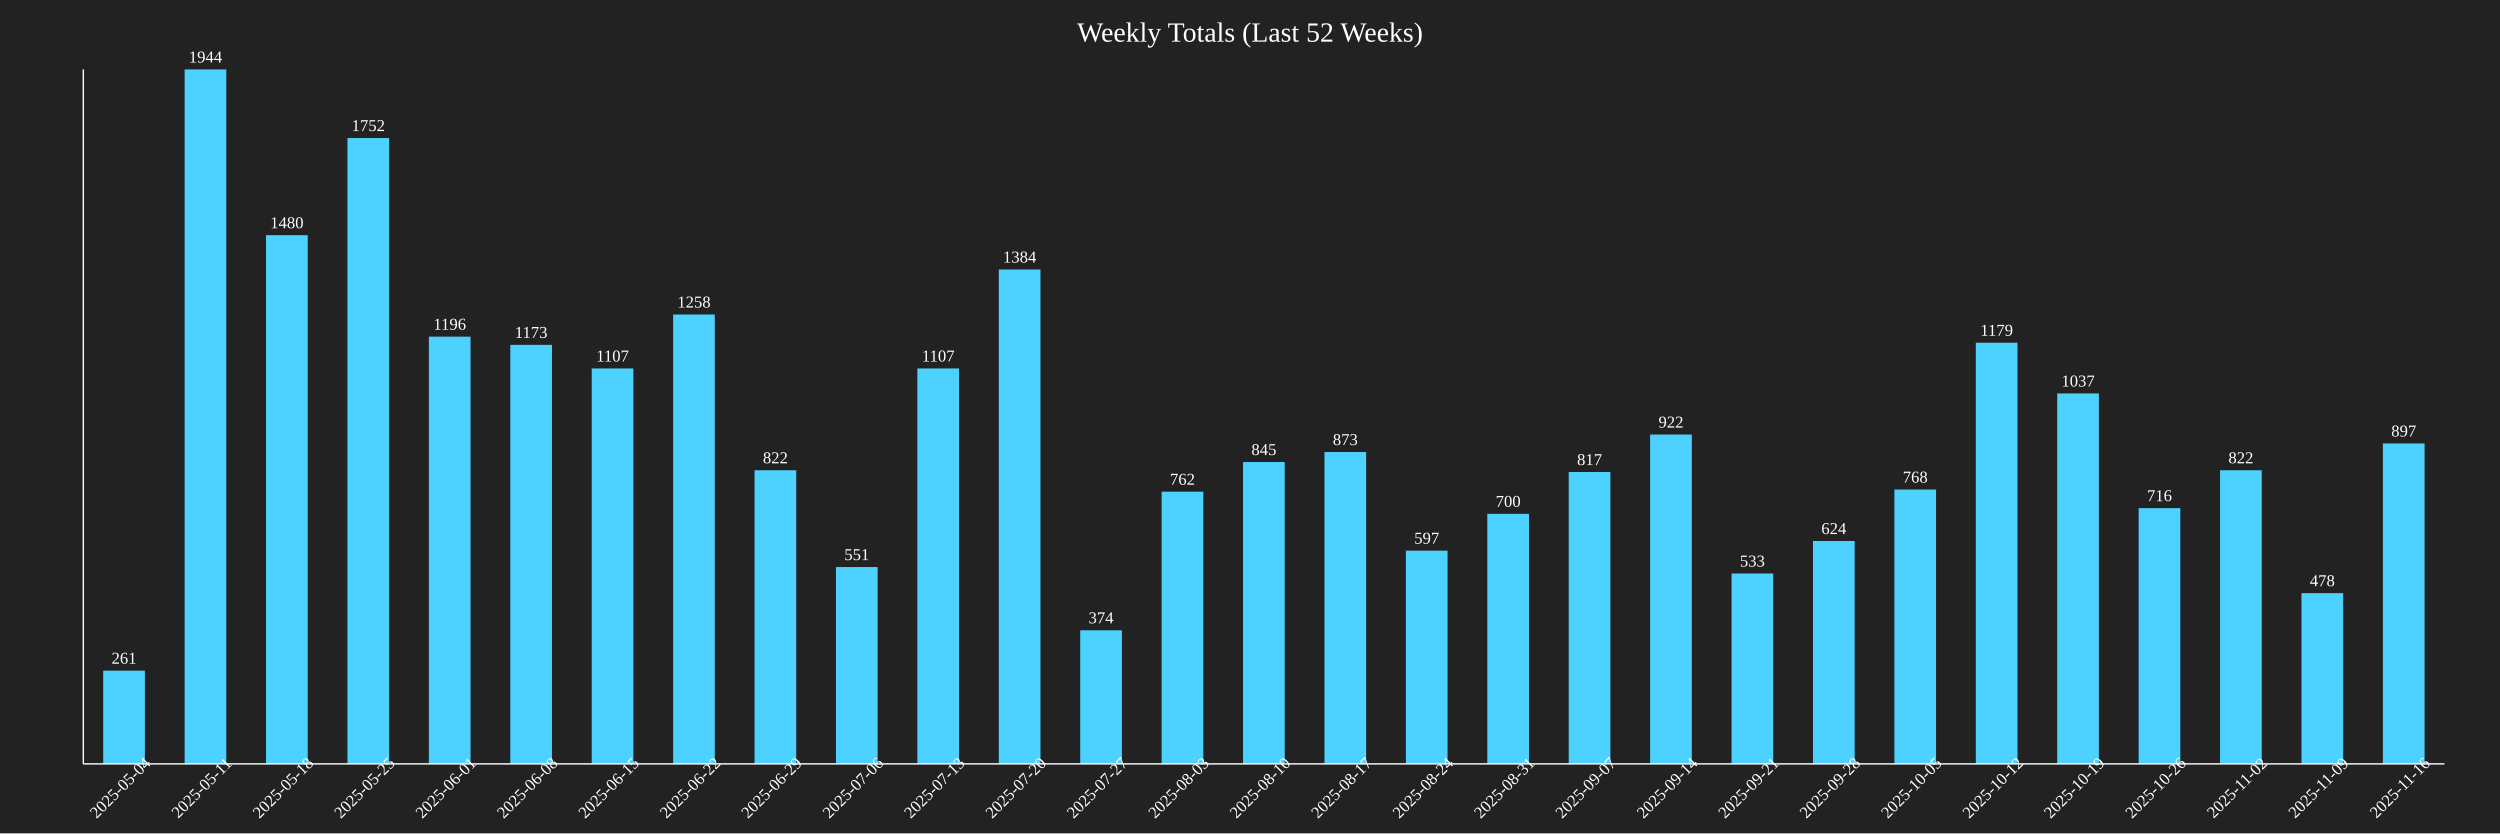
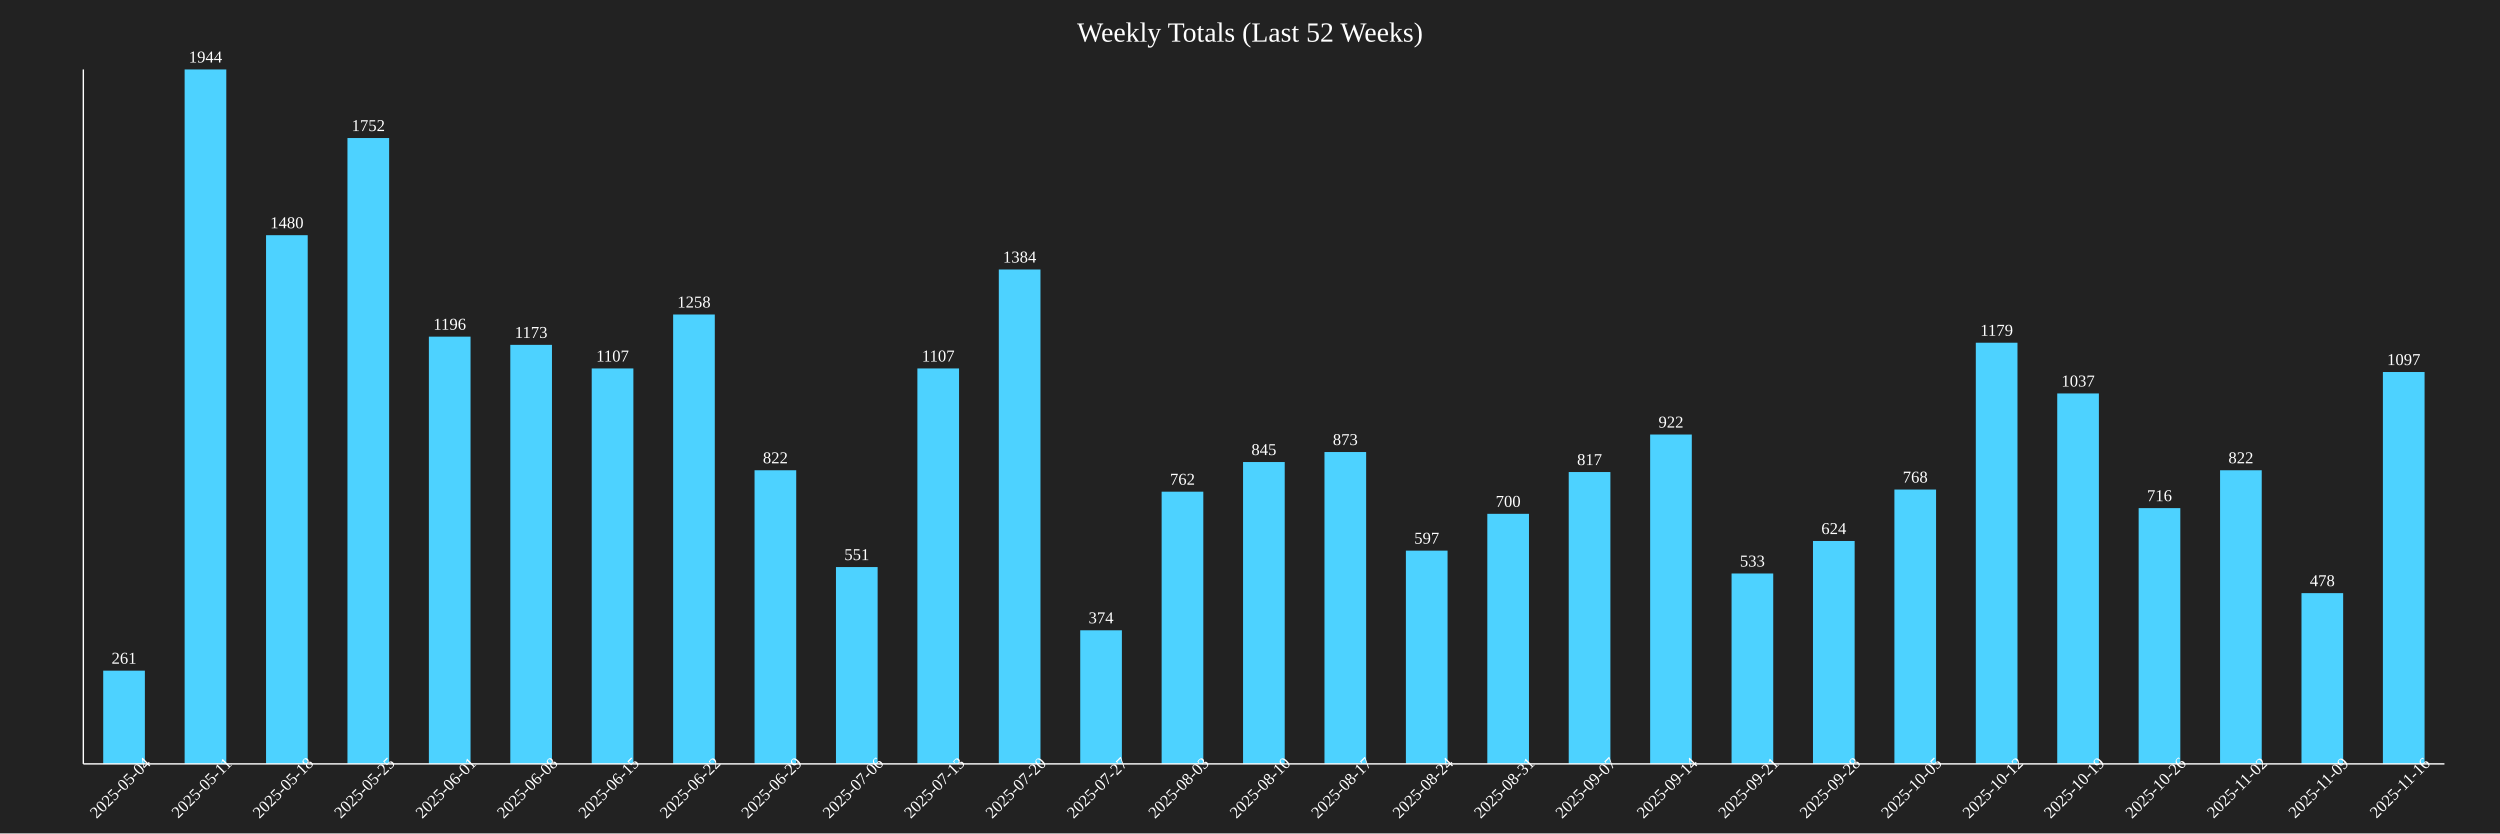
<svg xmlns="http://www.w3.org/2000/svg" baseProfile="full" height="600" version="1.1" width="1800">
  <defs />
  <rect fill="#222222" height="100%" width="100%" x="0" y="0" />
  <text fill="white" font-size="20" text-anchor="middle" x="900.0" y="30">Weekly Totals (Last 52 Weeks)</text>
  <rect fill="#4DD2FF" height="67.13" width="30" x="74.31" y="482.87" />
  <text fill="white" font-size="12" text-anchor="middle" x="89.31" y="477.87">261</text>
  <text fill="white" font-size="12" text-anchor="middle" transform="rotate(-45,89.31034,570)" x="89.31" y="570">2025-05-04</text>
  <rect fill="#4DD2FF" height="500.0" width="30" x="132.931" y="50.0" />
  <text fill="white" font-size="12" text-anchor="middle" x="147.931" y="45.0">1944</text>
  <text fill="white" font-size="12" text-anchor="middle" transform="rotate(-45,147.931,570)" x="147.931" y="570">2025-05-11</text>
  <rect fill="#4DD2FF" height="380.658" width="30" x="191.552" y="169.342" />
  <text fill="white" font-size="12" text-anchor="middle" x="206.552" y="164.342">1480</text>
  <text fill="white" font-size="12" text-anchor="middle" transform="rotate(-45,206.5517,570)" x="206.552" y="570">2025-05-18</text>
  <rect fill="#4DD2FF" height="450.617" width="30" x="250.172" y="99.383" />
  <text fill="white" font-size="12" text-anchor="middle" x="265.172" y="94.383">1752</text>
  <text fill="white" font-size="12" text-anchor="middle" transform="rotate(-45,265.1724,570)" x="265.172" y="570">2025-05-25</text>
  <rect fill="#4DD2FF" height="307.613" width="30" x="308.793" y="242.387" />
  <text fill="white" font-size="12" text-anchor="middle" x="323.793" y="237.387">1196</text>
  <text fill="white" font-size="12" text-anchor="middle" transform="rotate(-45,323.7931,570)" x="323.793" y="570">2025-06-01</text>
  <rect fill="#4DD2FF" height="301.698" width="30" x="367.414" y="248.302" />
  <text fill="white" font-size="12" text-anchor="middle" x="382.414" y="243.302">1173</text>
  <text fill="white" font-size="12" text-anchor="middle" transform="rotate(-45,382.4138,570)" x="382.414" y="570">2025-06-08</text>
  <rect fill="#4DD2FF" height="284.722" width="30" x="426.034" y="265.278" />
  <text fill="white" font-size="12" text-anchor="middle" x="441.034" y="260.278">1107</text>
  <text fill="white" font-size="12" text-anchor="middle" transform="rotate(-45,441.0345,570)" x="441.034" y="570">2025-06-15</text>
  <rect fill="#4DD2FF" height="323.56" width="30" x="484.655" y="226.44" />
  <text fill="white" font-size="12" text-anchor="middle" x="499.655" y="221.44">1258</text>
  <text fill="white" font-size="12" text-anchor="middle" transform="rotate(-45,499.6552,570)" x="499.655" y="570">2025-06-22</text>
  <rect fill="#4DD2FF" height="211.42" width="30" x="543.276" y="338.58" />
  <text fill="white" font-size="12" text-anchor="middle" x="558.276" y="333.58">822</text>
  <text fill="white" font-size="12" text-anchor="middle" transform="rotate(-45,558.2759,570)" x="558.276" y="570">2025-06-29</text>
  <rect fill="#4DD2FF" height="141.718" width="30" x="601.897" y="408.282" />
  <text fill="white" font-size="12" text-anchor="middle" x="616.897" y="403.282">551</text>
  <text fill="white" font-size="12" text-anchor="middle" transform="rotate(-45,616.8966,570)" x="616.897" y="570">2025-07-06</text>
  <rect fill="#4DD2FF" height="284.722" width="30" x="660.517" y="265.278" />
  <text fill="white" font-size="12" text-anchor="middle" x="675.517" y="260.278">1107</text>
  <text fill="white" font-size="12" text-anchor="middle" transform="rotate(-45,675.5172,570)" x="675.517" y="570">2025-07-13</text>
  <rect fill="#4DD2FF" height="355.967" width="30" x="719.138" y="194.033" />
  <text fill="white" font-size="12" text-anchor="middle" x="734.138" y="189.033">1384</text>
  <text fill="white" font-size="12" text-anchor="middle" transform="rotate(-45,734.1379,570)" x="734.138" y="570">2025-07-20</text>
  <rect fill="#4DD2FF" height="96.193" width="30" x="777.759" y="453.807" />
  <text fill="white" font-size="12" text-anchor="middle" x="792.759" y="448.807">374</text>
  <text fill="white" font-size="12" text-anchor="middle" transform="rotate(-45,792.7586,570)" x="792.759" y="570">2025-07-27</text>
  <rect fill="#4DD2FF" height="195.988" width="30" x="836.379" y="354.012" />
  <text fill="white" font-size="12" text-anchor="middle" x="851.379" y="349.012">762</text>
  <text fill="white" font-size="12" text-anchor="middle" transform="rotate(-45,851.3793,570)" x="851.379" y="570">2025-08-03</text>
  <rect fill="#4DD2FF" height="217.335" width="30" x="895" y="332.665" />
  <text fill="white" font-size="12" text-anchor="middle" x="910" y="327.665">845</text>
  <text fill="white" font-size="12" text-anchor="middle" transform="rotate(-45,910,570)" x="910" y="570">2025-08-10</text>
  <rect fill="#4DD2FF" height="224.537" width="30" x="953.621" y="325.463" />
  <text fill="white" font-size="12" text-anchor="middle" x="968.621" y="320.463">873</text>
  <text fill="white" font-size="12" text-anchor="middle" transform="rotate(-45,968.6207,570)" x="968.621" y="570">2025-08-17</text>
  <rect fill="#4DD2FF" height="153.549" width="30" x="1012.241" y="396.451" />
  <text fill="white" font-size="12" text-anchor="middle" x="1027.241" y="391.451">597</text>
  <text fill="white" font-size="12" text-anchor="middle" transform="rotate(-45,1027.241,570)" x="1027.241" y="570">2025-08-24</text>
  <rect fill="#4DD2FF" height="180.041" width="30" x="1070.862" y="369.959" />
  <text fill="white" font-size="12" text-anchor="middle" x="1085.862" y="364.959">700</text>
  <text fill="white" font-size="12" text-anchor="middle" transform="rotate(-45,1085.862,570)" x="1085.862" y="570">2025-08-31</text>
  <rect fill="#4DD2FF" height="210.134" width="30" x="1129.483" y="339.866" />
  <text fill="white" font-size="12" text-anchor="middle" x="1144.483" y="334.866">817</text>
  <text fill="white" font-size="12" text-anchor="middle" transform="rotate(-45,1144.483,570)" x="1144.483" y="570">2025-09-07</text>
  <rect fill="#4DD2FF" height="237.14" width="30" x="1188.103" y="312.86" />
  <text fill="white" font-size="12" text-anchor="middle" x="1203.103" y="307.86">922</text>
  <text fill="white" font-size="12" text-anchor="middle" transform="rotate(-45,1203.103,570)" x="1203.103" y="570">2025-09-14</text>
  <rect fill="#4DD2FF" height="137.088" width="30" x="1246.724" y="412.912" />
  <text fill="white" font-size="12" text-anchor="middle" x="1261.724" y="407.912">533</text>
  <text fill="white" font-size="12" text-anchor="middle" transform="rotate(-45,1261.724,570)" x="1261.724" y="570">2025-09-21</text>
  <rect fill="#4DD2FF" height="160.494" width="30" x="1305.345" y="389.506" />
  <text fill="white" font-size="12" text-anchor="middle" x="1320.345" y="384.506">624</text>
  <text fill="white" font-size="12" text-anchor="middle" transform="rotate(-45,1320.345,570)" x="1320.345" y="570">2025-09-28</text>
  <rect fill="#4DD2FF" height="197.531" width="30" x="1363.966" y="352.469" />
  <text fill="white" font-size="12" text-anchor="middle" x="1378.966" y="347.469">768</text>
  <text fill="white" font-size="12" text-anchor="middle" transform="rotate(-45,1378.966,570)" x="1378.966" y="570">2025-10-05</text>
  <rect fill="#4DD2FF" height="303.241" width="30" x="1422.586" y="246.759" />
  <text fill="white" font-size="12" text-anchor="middle" x="1437.586" y="241.759">1179</text>
  <text fill="white" font-size="12" text-anchor="middle" transform="rotate(-45,1437.586,570)" x="1437.586" y="570">2025-10-12</text>
  <rect fill="#4DD2FF" height="266.718" width="30" x="1481.207" y="283.282" />
  <text fill="white" font-size="12" text-anchor="middle" x="1496.207" y="278.282">1037</text>
  <text fill="white" font-size="12" text-anchor="middle" transform="rotate(-45,1496.207,570)" x="1496.207" y="570">2025-10-19</text>
  <rect fill="#4DD2FF" height="184.156" width="30" x="1539.828" y="365.844" />
  <text fill="white" font-size="12" text-anchor="middle" x="1554.828" y="360.844">716</text>
  <text fill="white" font-size="12" text-anchor="middle" transform="rotate(-45,1554.828,570)" x="1554.828" y="570">2025-10-26</text>
  <rect fill="#4DD2FF" height="211.42" width="30" x="1598.448" y="338.58" />
  <text fill="white" font-size="12" text-anchor="middle" x="1613.448" y="333.58">822</text>
  <text fill="white" font-size="12" text-anchor="middle" transform="rotate(-45,1613.448,570)" x="1613.448" y="570">2025-11-02</text>
  <rect fill="#4DD2FF" height="122.942" width="30" x="1657.069" y="427.058" />
  <text fill="white" font-size="12" text-anchor="middle" x="1672.069" y="422.058">478</text>
  <text fill="white" font-size="12" text-anchor="middle" transform="rotate(-45,1672.069,570)" x="1672.069" y="570">2025-11-09</text>
-   <rect fill="#4DD2FF" height="230.71" width="30" x="1715.69" y="319.29" />
-   <text fill="white" font-size="12" text-anchor="middle" x="1730.69" y="314.29">897</text>
+   <rect fill="#4DD2FF" height="282.15" width="30" x="1715.69" y="267.85" />
+   <text fill="white" font-size="12" text-anchor="middle" x="1730.69" y="262.85">1097</text>
  <text fill="white" font-size="12" text-anchor="middle" transform="rotate(-45,1730.69,570)" x="1730.69" y="570">2025-11-16</text>
  <line stroke="white" x1="60" x2="60" y1="50" y2="550" />
  <line stroke="white" x1="60" x2="1760" y1="550" y2="550" />
</svg>
